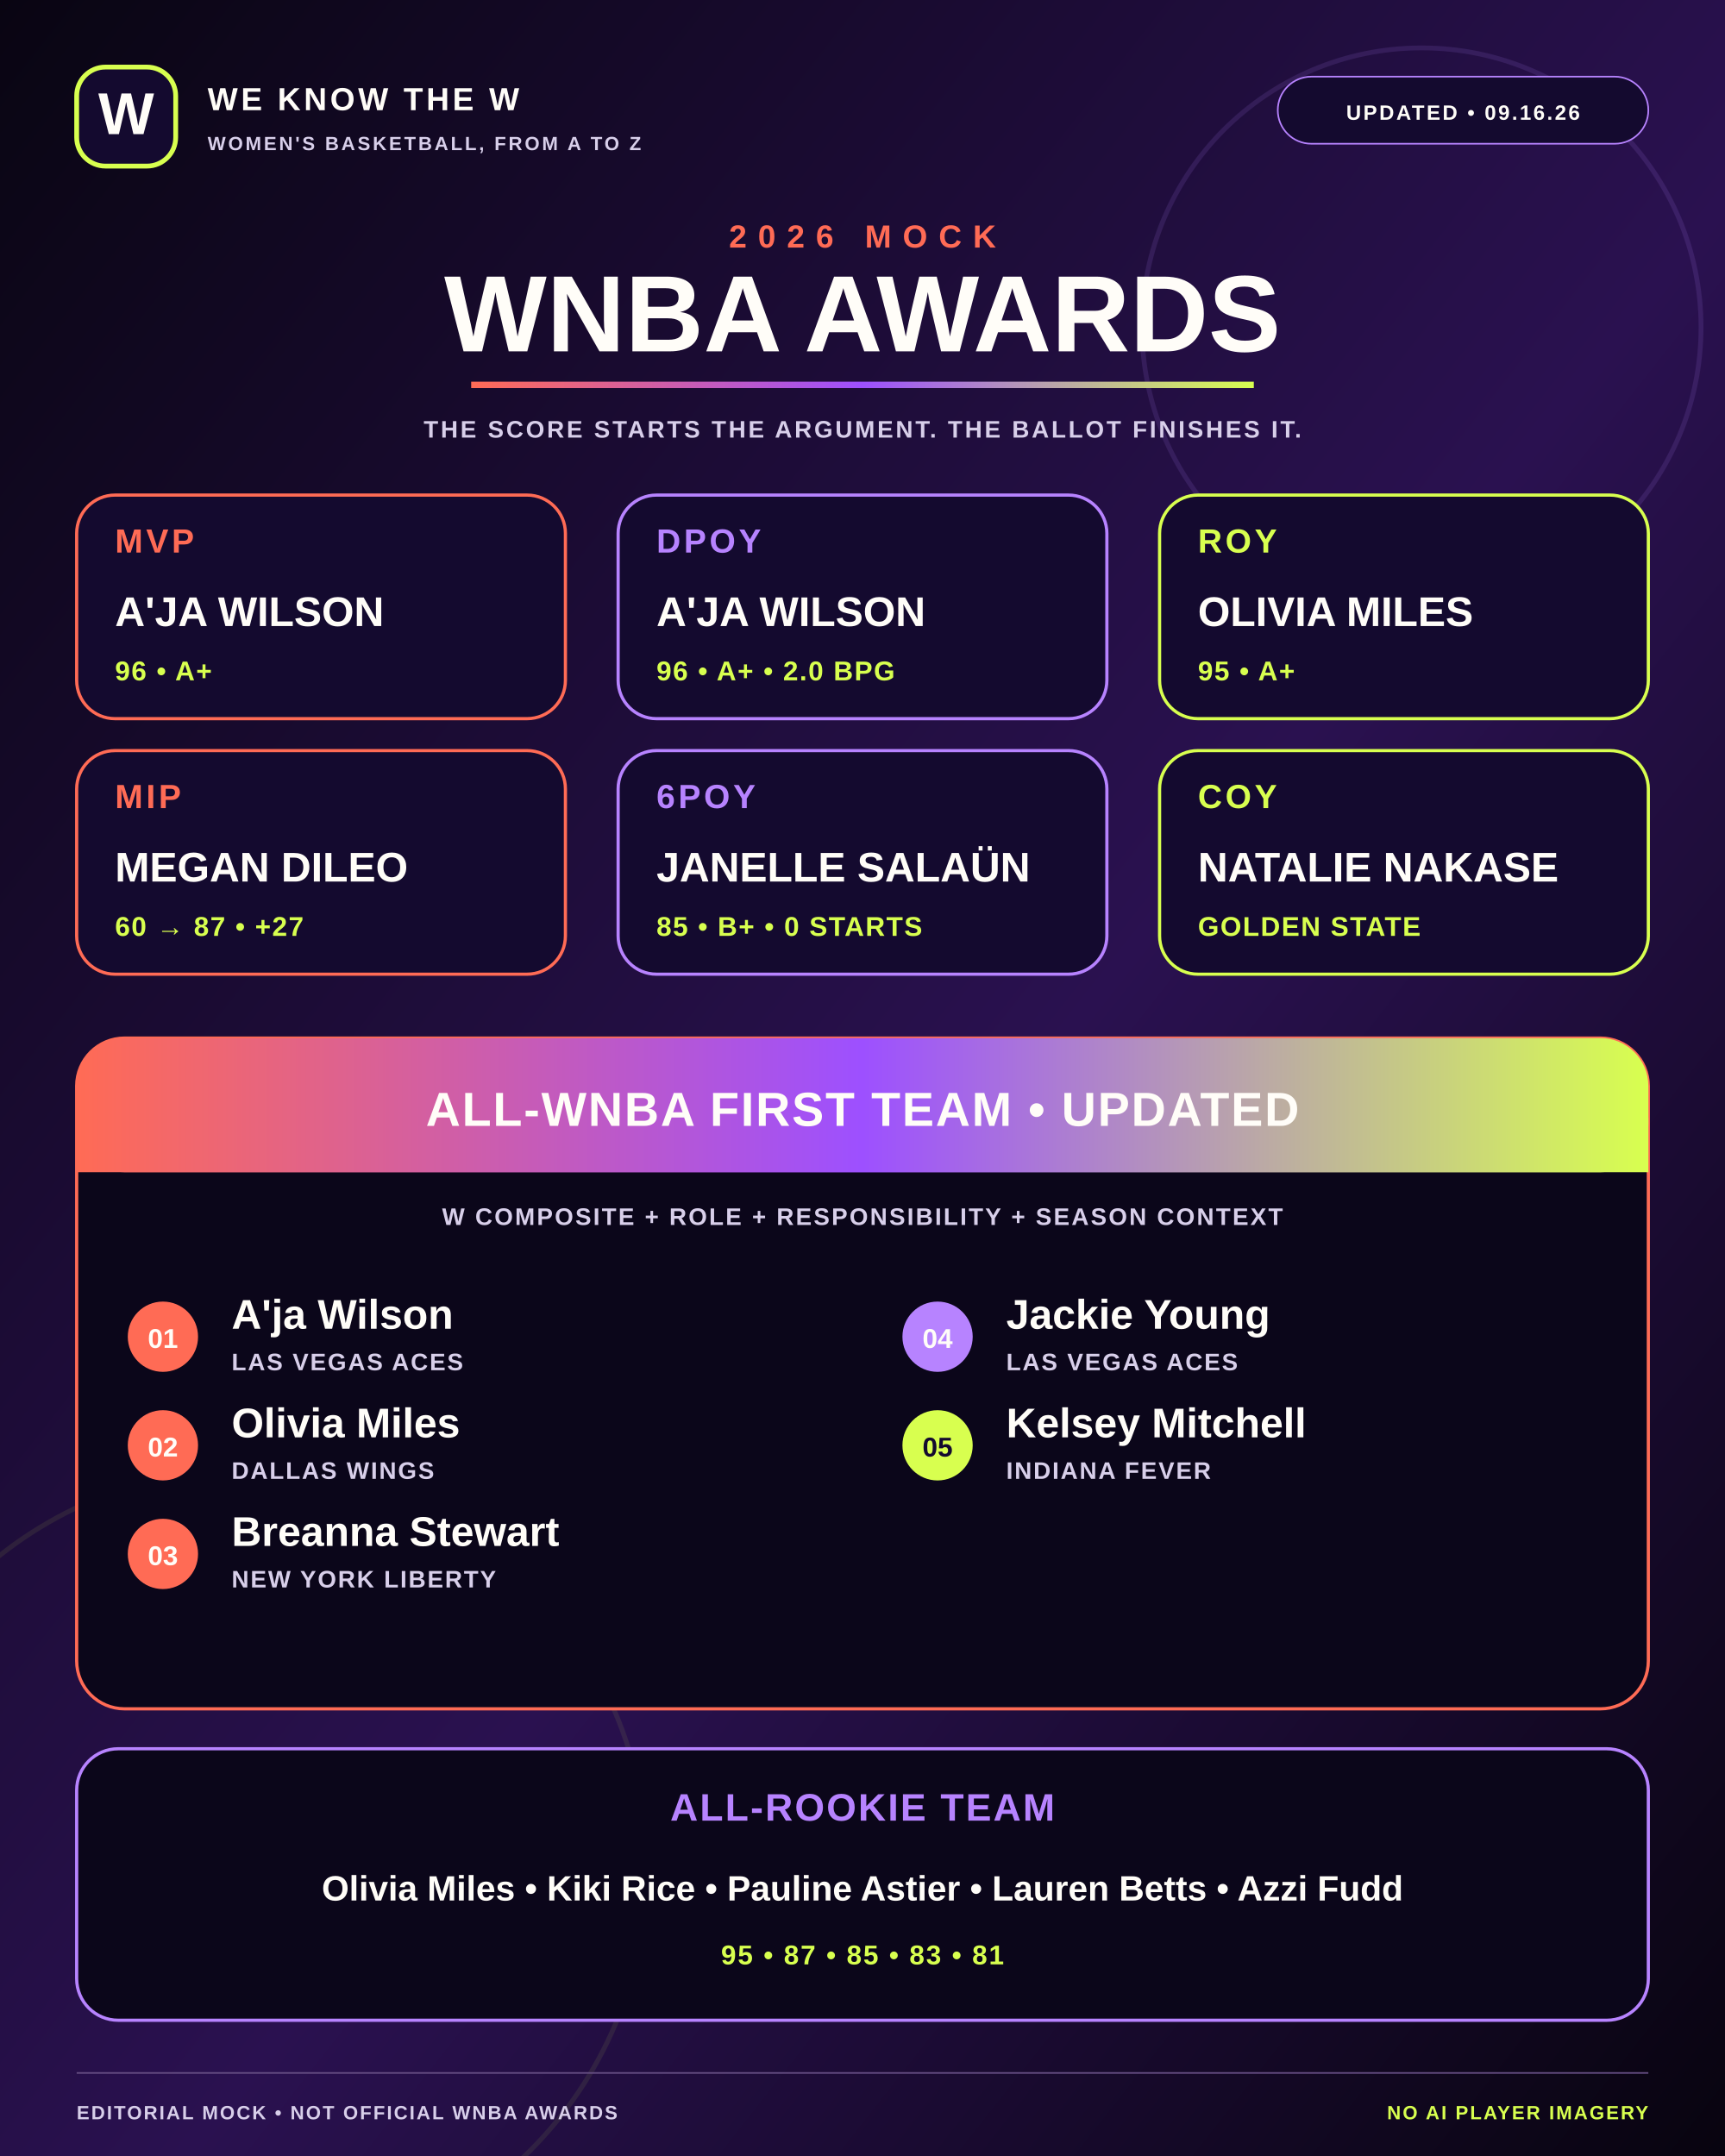
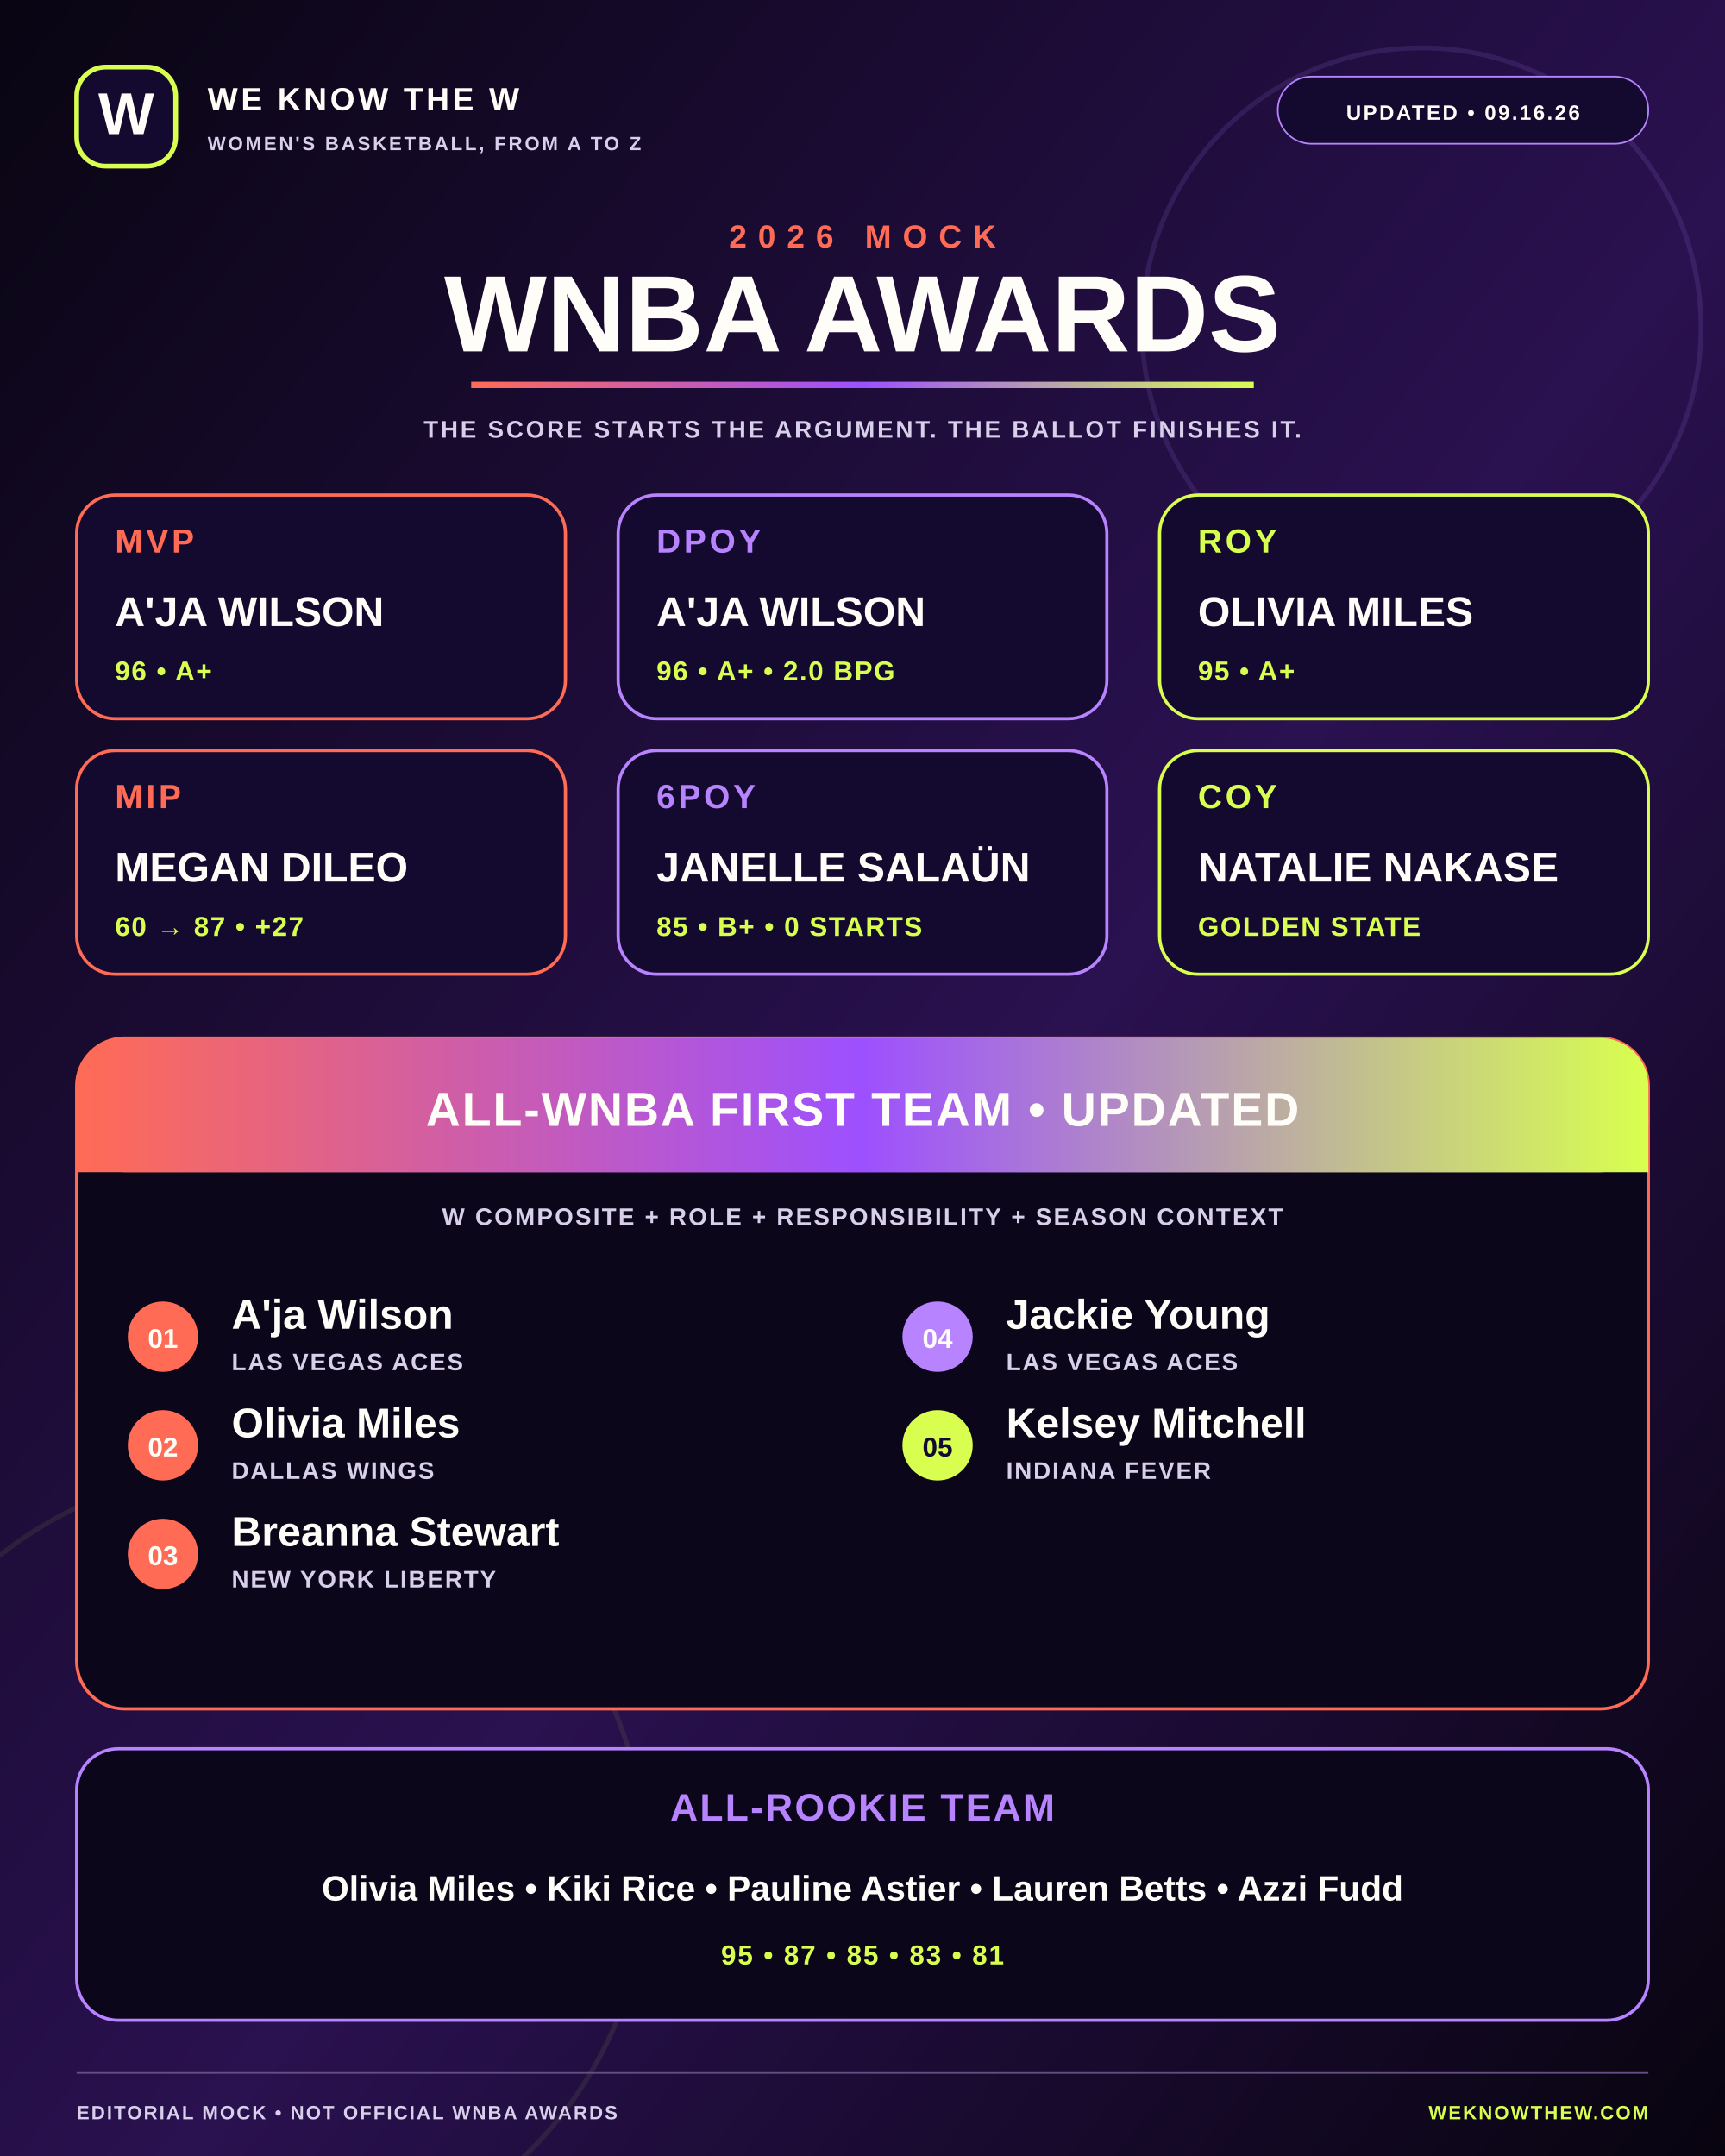
<svg xmlns="http://www.w3.org/2000/svg" width="1080" height="1350" viewBox="0 0 1080 1350">
  <defs>
    <linearGradient id="b" x1="0" y1="0" x2="1" y2="1">
      <stop stop-color="#090512" />
      <stop offset=".55" stop-color="#2a1150" />
      <stop offset="1" stop-color="#08040f" />
    </linearGradient>
    <linearGradient id="g" x1="0" y1="0" x2="1" y2="0">
      <stop stop-color="#ff6b55" />
      <stop offset=".5" stop-color="#9d50ff" />
      <stop offset="1" stop-color="#d8ff4f" />
    </linearGradient>
    <style>.t{font-family:Arial,Helvetica,sans-serif}.w{fill:#fffdf8}.m{fill:#d8cfea}.l{fill:#d8ff4f}.p{fill:#b783ff}.c{fill:#ff6b55}.h{font-weight:900}</style>
  </defs>
  <rect width="1080" height="1350" fill="url(#b)" />
  <circle cx="890" cy="205" r="175" fill="none" stroke="#b783ff" stroke-opacity=".13" stroke-width="3" />
  <circle cx="155" cy="1170" r="250" fill="none" stroke="#d8ff4f" stroke-opacity=".08" stroke-width="3" />
  <g class="t">
    <rect x="48" y="42" width="62" height="62" rx="18" fill="#140a2f" stroke="#d8ff4f" stroke-width="3" />
    <text x="79" y="84" text-anchor="middle" class="w h" font-size="37">W</text>
    <text x="130" y="69" class="w h" font-size="20" letter-spacing="2">WE KNOW THE W</text>
    <text x="130" y="94" class="m" font-size="12" font-weight="700" letter-spacing="1.5">WOMEN'S BASKETBALL, FROM A TO Z</text>
    <rect x="800" y="48" width="232" height="42" rx="21" fill="#140a2f" stroke="#b783ff" />
    <text x="916" y="75" text-anchor="middle" class="w h" font-size="13" letter-spacing="1.3">UPDATED • 09.16.26</text>
    <text x="540" y="155" text-anchor="middle" class="c h" font-size="20" letter-spacing="7">2026 MOCK</text>
    <text x="540" y="220" text-anchor="middle" class="w h" font-size="68">WNBA AWARDS</text>
    <rect x="295" y="239" width="490" height="4" fill="url(#g)" />
    <text x="540" y="274" text-anchor="middle" class="m h" font-size="15" letter-spacing="1.5">THE SCORE STARTS THE ARGUMENT. THE BALLOT FINISHES IT.</text>
    <rect x="48" y="310" width="306" height="140" rx="24" fill="#140a2f" stroke="#ff6b55" stroke-width="2" />
    <text x="72" y="346" fill="#ff6b55" class="h" font-size="21" letter-spacing="2">MVP</text>
    <text x="72" y="392" class="w h" font-size="26">A'JA WILSON</text>
    <text x="72" y="426" class="l h" font-size="17" letter-spacing=".8">96 • A+</text>
    <rect x="387" y="310" width="306" height="140" rx="24" fill="#140a2f" stroke="#b783ff" stroke-width="2" />
    <text x="411" y="346" fill="#b783ff" class="h" font-size="21" letter-spacing="2">DPOY</text>
    <text x="411" y="392" class="w h" font-size="26">A'JA WILSON</text>
    <text x="411" y="426" class="l h" font-size="17" letter-spacing=".8">96 • A+ • 2.0 BPG</text>
    <rect x="726" y="310" width="306" height="140" rx="24" fill="#140a2f" stroke="#d8ff4f" stroke-width="2" />
    <text x="750" y="346" fill="#d8ff4f" class="h" font-size="21" letter-spacing="2">ROY</text>
    <text x="750" y="392" class="w h" font-size="26">OLIVIA MILES</text>
    <text x="750" y="426" class="l h" font-size="17" letter-spacing=".8">95 • A+</text>
    <rect x="48" y="470" width="306" height="140" rx="24" fill="#140a2f" stroke="#ff6b55" stroke-width="2" />
    <text x="72" y="506" fill="#ff6b55" class="h" font-size="21" letter-spacing="2">MIP</text>
    <text x="72" y="552" class="w h" font-size="26">MEGAN DILEO</text>
    <text x="72" y="586" class="l h" font-size="17" letter-spacing=".8">60 → 87 • +27</text>
    <rect x="387" y="470" width="306" height="140" rx="24" fill="#140a2f" stroke="#b783ff" stroke-width="2" />
    <text x="411" y="506" fill="#b783ff" class="h" font-size="21" letter-spacing="2">6POY</text>
    <text x="411" y="552" class="w h" font-size="26">JANELLE SALAÜN</text>
    <text x="411" y="586" class="l h" font-size="17" letter-spacing=".8">85 • B+ • 0 STARTS</text>
    <rect x="726" y="470" width="306" height="140" rx="24" fill="#140a2f" stroke="#d8ff4f" stroke-width="2" />
    <text x="750" y="506" fill="#d8ff4f" class="h" font-size="21" letter-spacing="2">COY</text>
    <text x="750" y="552" class="w h" font-size="26">NATALIE NAKASE</text>
    <text x="750" y="586" class="l h" font-size="17" letter-spacing=".8">GOLDEN STATE</text>
    <rect x="48" y="650" width="984" height="420" rx="30" fill="#0b061a" stroke="#ff6b55" stroke-width="2" />
    <rect x="48" y="650" width="984" height="84" rx="30" fill="url(#g)" />
    <rect x="48" y="700" width="984" height="34" fill="url(#g)" />
    <text x="540" y="705" text-anchor="middle" class="w h" font-size="30" letter-spacing="1">ALL-WNBA FIRST TEAM • UPDATED</text>
    <text x="540" y="767" text-anchor="middle" class="m h" font-size="15" letter-spacing="1.2">W COMPOSITE + ROLE + RESPONSIBILITY + SEASON CONTEXT</text>
    <circle cx="102" cy="837" r="22" fill="#ff6b55" />
    <text x="102" y="844" text-anchor="middle" fill="#fffdf8" class="h" font-size="17">01</text>
    <text x="145" y="832" class="w h" font-size="26">A'ja Wilson</text>
    <text x="145" y="858" class="m h" font-size="15" letter-spacing="1">LAS VEGAS ACES</text>
    <circle cx="102" cy="905" r="22" fill="#ff6b55" />
    <text x="102" y="912" text-anchor="middle" fill="#fffdf8" class="h" font-size="17">02</text>
    <text x="145" y="900" class="w h" font-size="26">Olivia Miles</text>
    <text x="145" y="926" class="m h" font-size="15" letter-spacing="1">DALLAS WINGS</text>
    <circle cx="102" cy="973" r="22" fill="#ff6b55" />
    <text x="102" y="980" text-anchor="middle" fill="#fffdf8" class="h" font-size="17">03</text>
    <text x="145" y="968" class="w h" font-size="26">Breanna Stewart</text>
    <text x="145" y="994" class="m h" font-size="15" letter-spacing="1">NEW YORK LIBERTY</text>
    <circle cx="587" cy="837" r="22" fill="#b783ff" />
    <text x="587" y="844" text-anchor="middle" fill="#fffdf8" class="h" font-size="17">04</text>
    <text x="630" y="832" class="w h" font-size="26">Jackie Young</text>
    <text x="630" y="858" class="m h" font-size="15" letter-spacing="1">LAS VEGAS ACES</text>
    <circle cx="587" cy="905" r="22" fill="#d8ff4f" />
    <text x="587" y="912" text-anchor="middle" fill="#140a2f" class="h" font-size="17">05</text>
    <text x="630" y="900" class="w h" font-size="26">Kelsey Mitchell</text>
    <text x="630" y="926" class="m h" font-size="15" letter-spacing="1">INDIANA FEVER</text>
    <rect x="48" y="1095" width="984" height="170" rx="26" fill="#0b061a" stroke="#b783ff" stroke-width="2" />
    <text x="540" y="1140" text-anchor="middle" class="p h" font-size="24" letter-spacing="1.2">ALL-ROOKIE TEAM</text>
    <text x="540" y="1190" text-anchor="middle" class="w h" font-size="22">Olivia Miles • Kiki Rice • Pauline Astier • Lauren Betts • Azzi Fudd</text>
    <text x="540" y="1230" text-anchor="middle" class="l h" font-size="17" letter-spacing="1">95 • 87 • 85 • 83 • 81</text>
    <line x1="48" y1="1298" x2="1032" y2="1298" stroke="#654e83" />
    <text x="48" y="1327" class="m h" font-size="12" letter-spacing="1.1">EDITORIAL MOCK • NOT OFFICIAL WNBA AWARDS</text>
-     <text x="1032" y="1327" text-anchor="end" class="l h" font-size="12" letter-spacing="1.1">NO AI PLAYER IMAGERY</text>
+     <text x="1032" y="1327" text-anchor="end" class="l h" font-size="12" letter-spacing="1.1">WEKNOWTHEW.COM</text>
  </g>
</svg>
